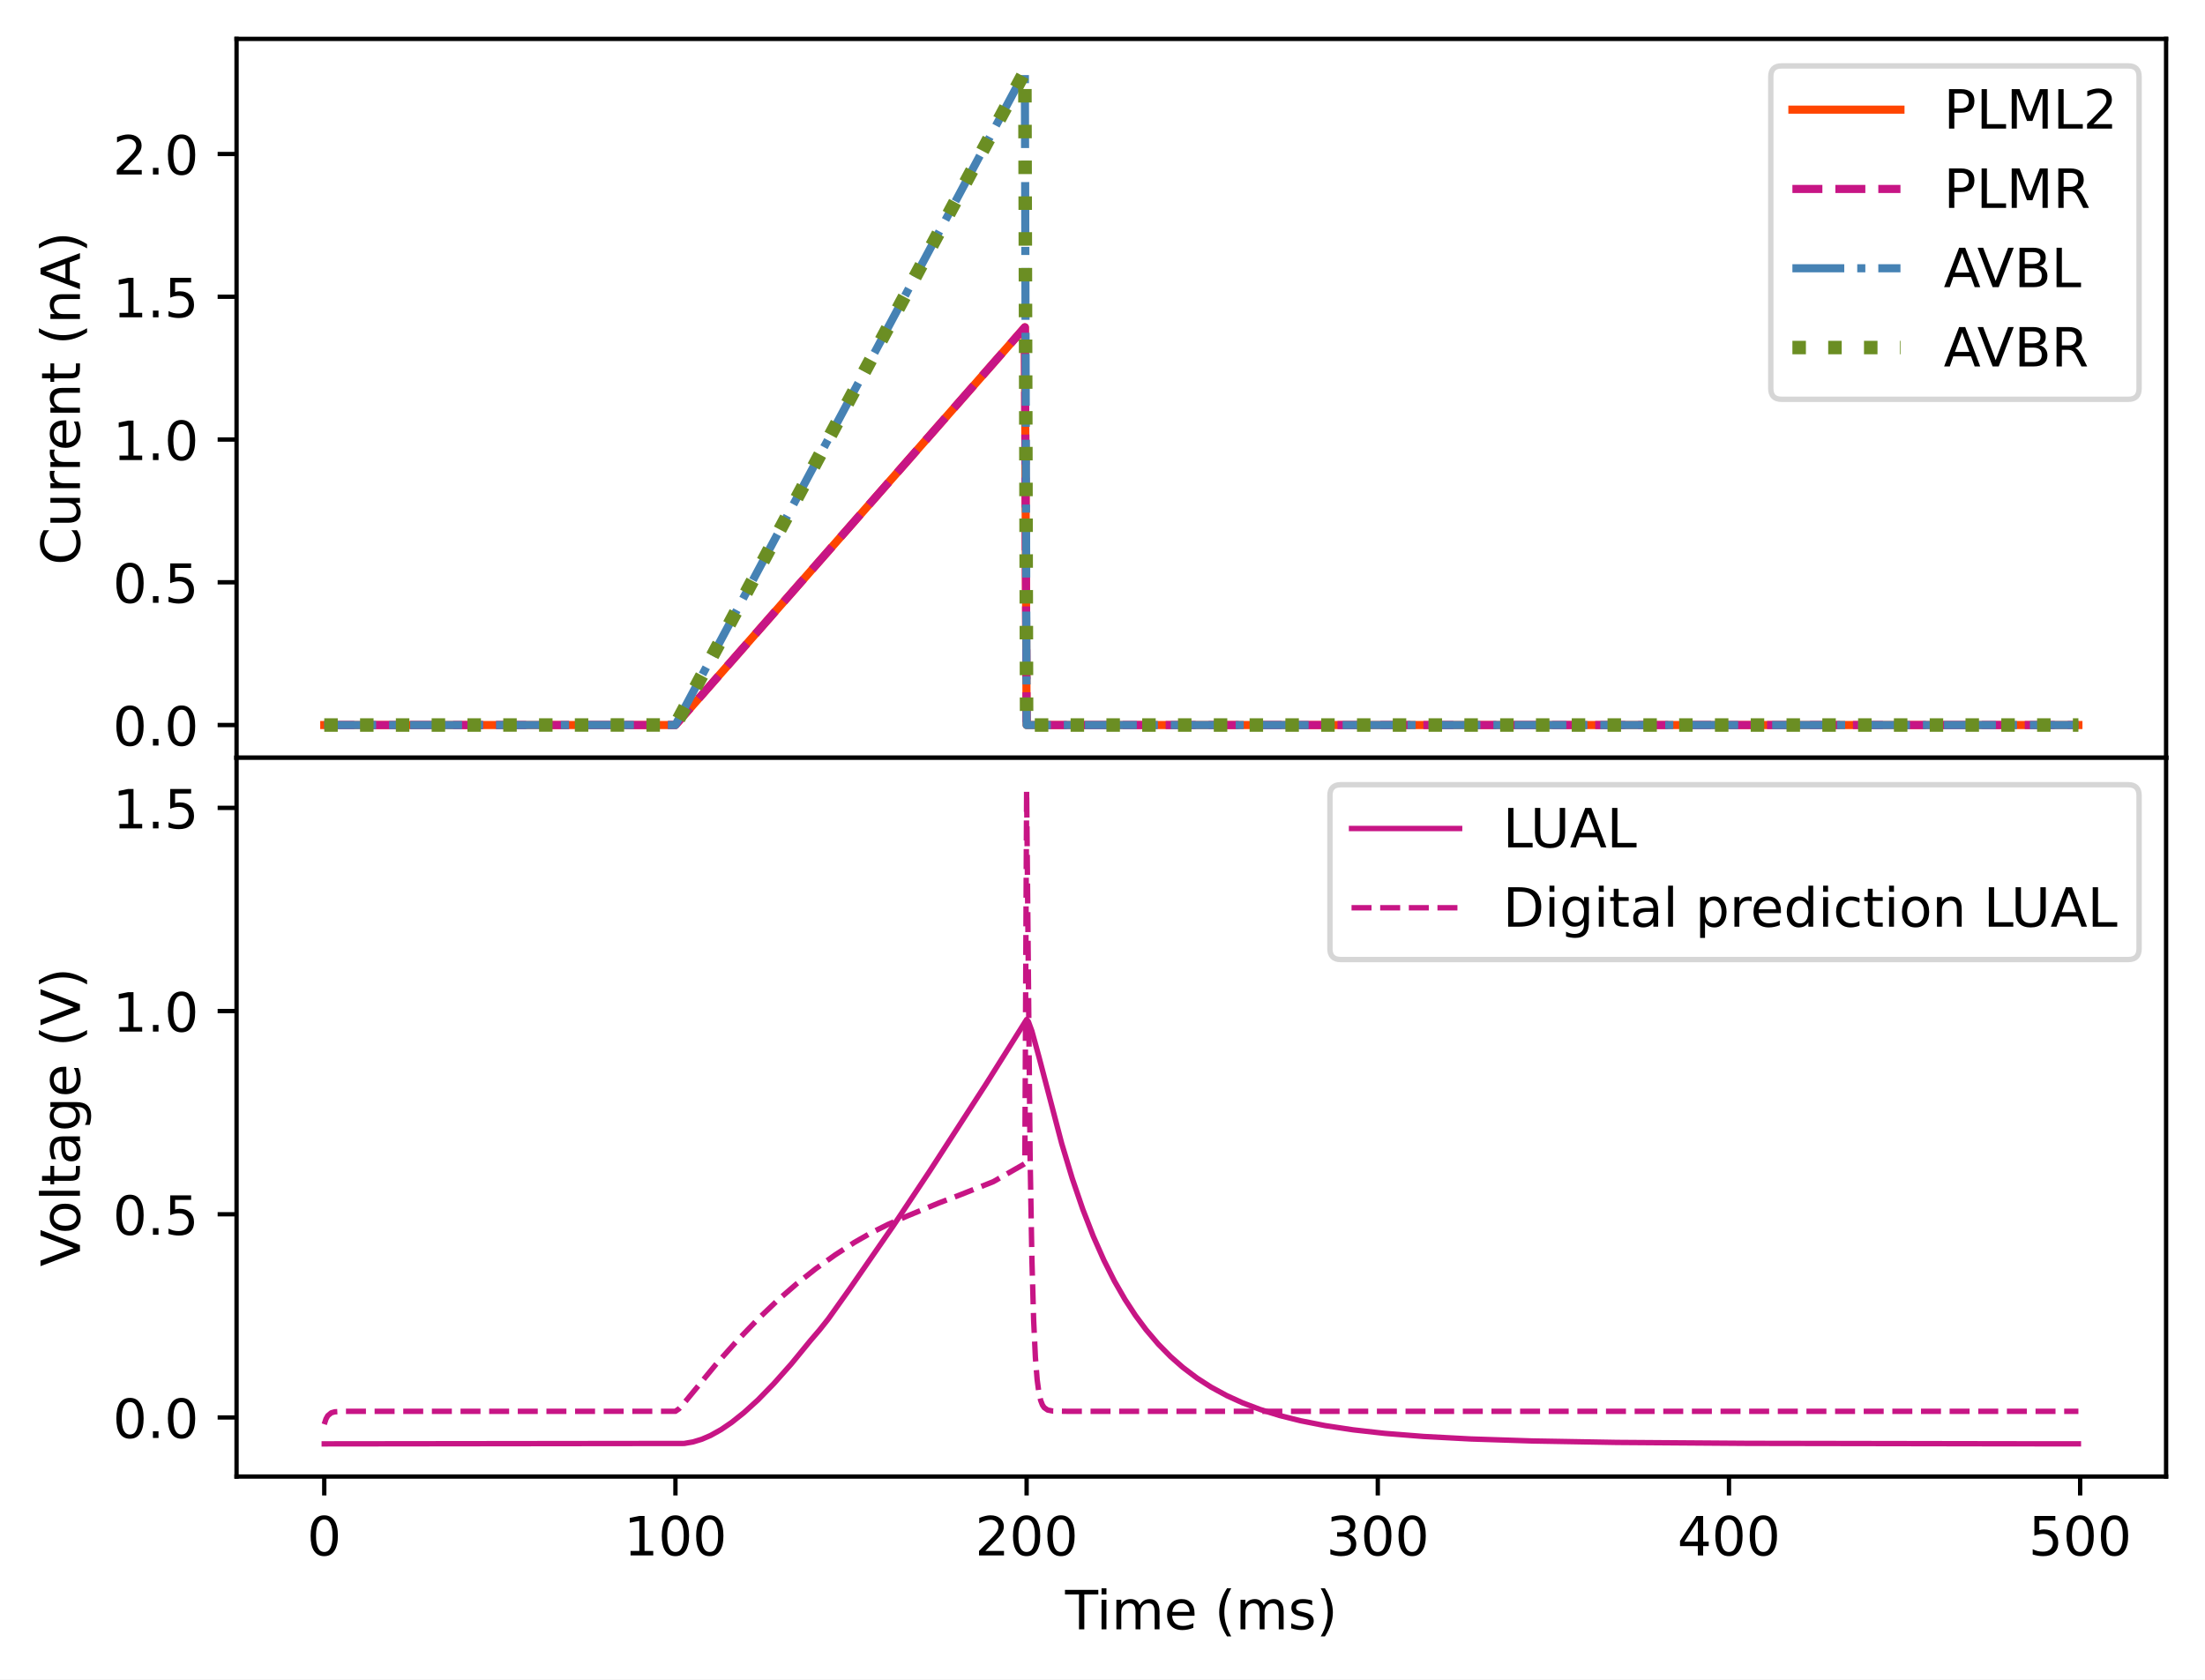
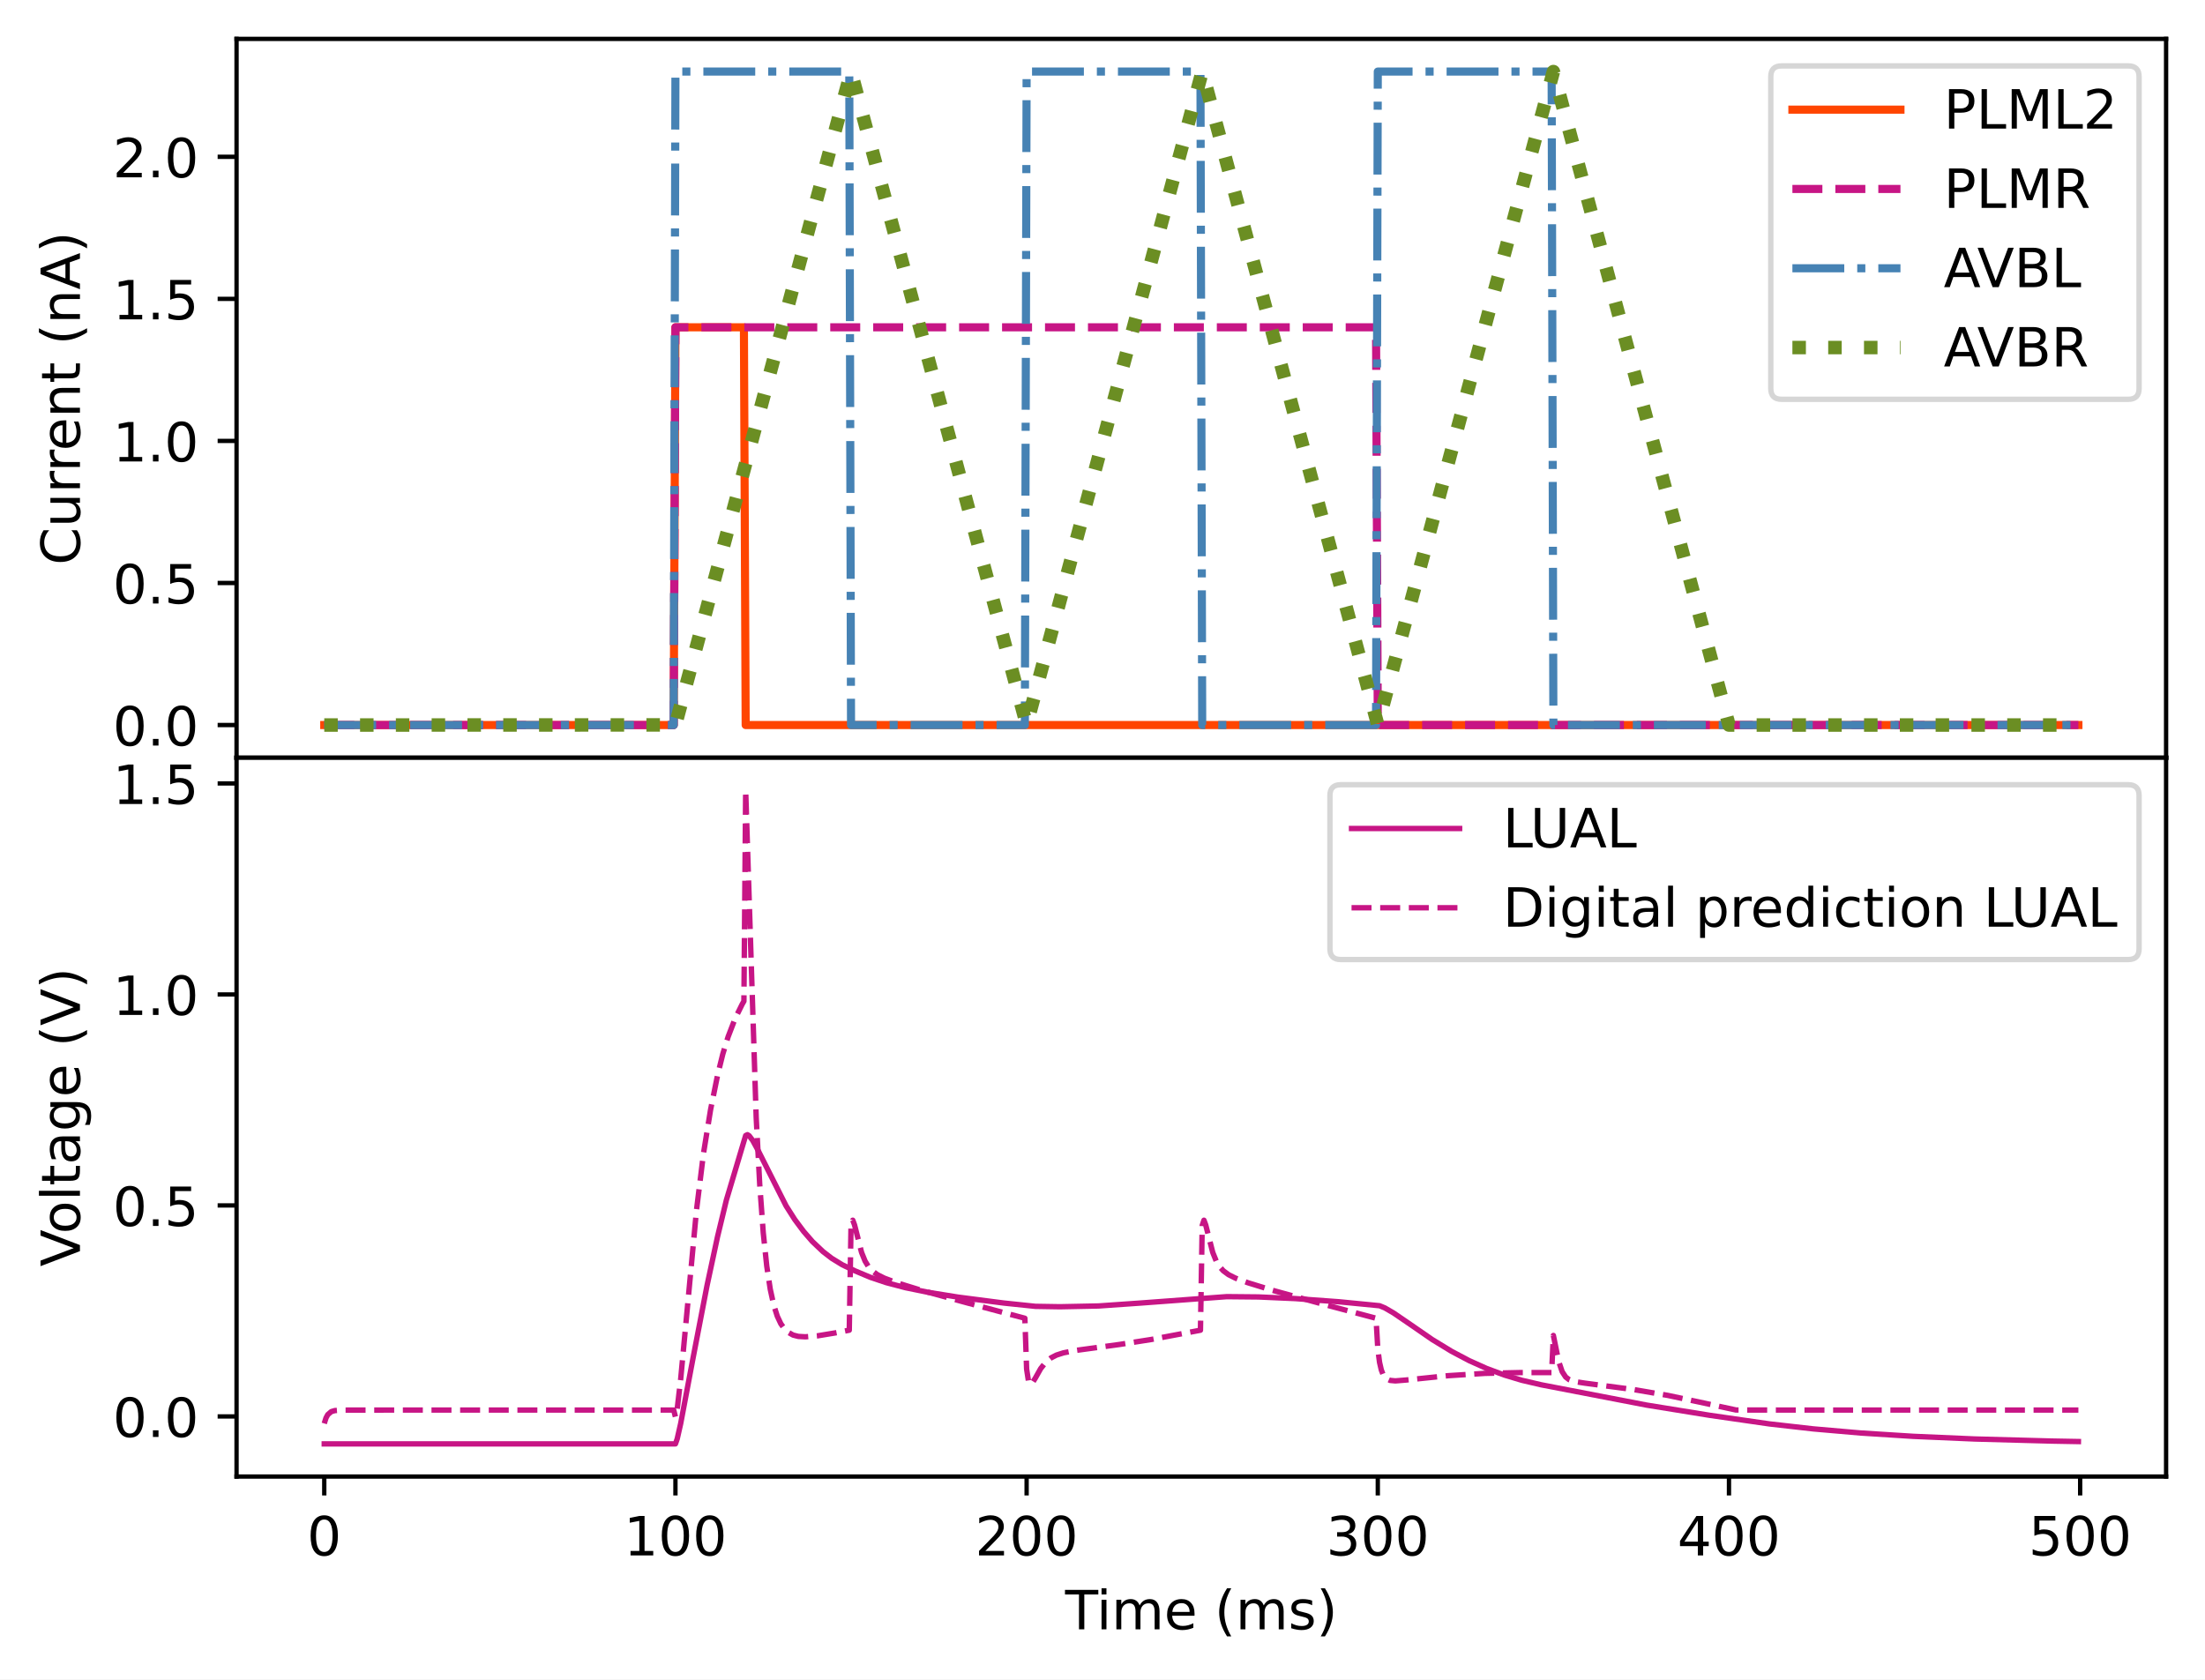
<svg xmlns="http://www.w3.org/2000/svg" xmlns:xlink="http://www.w3.org/1999/xlink" width="408.101pt" height="310.868pt" viewBox="0 0 408.101 310.868" version="1.1">
  <defs>
    <style type="text/css">*{stroke-linejoin: round; stroke-linecap: butt}</style>
  </defs>
  <g id="figure_1">
    <g id="patch_1">
      <path d="M 0 310.868  L 408.101 310.868  L 408.101 0  L 0 0  z " style="fill: #ffffff" />
    </g>
    <g id="axes_1">
      <g id="patch_2">
        <path d="M 43.781 140.256  L 400.901 140.256  L 400.901 7.2  L 43.781 7.2  z " style="fill: #ffffff" />
      </g>
      <g id="matplotlib.axis_1">
        <g id="xtick_1">
          <g id="line2d_1">
            <defs>
-               <path id="m57f9d72aee" d="M 0 0  L 0 3.5  " style="stroke: #000000; stroke-width: 0.8" />
+               <path id="mfe7b93b9a5" d="M 0 0  L 0 3.5  " style="stroke: #000000; stroke-width: 0.8" />
            </defs>
            <g>
-               <use xlink:href="#m57f9d72aee" x="60.014" y="140.256" style="stroke: #000000; stroke-width: 0.8" />
+               <use xlink:href="#mfe7b93b9a5" x="60.014" y="140.256" style="stroke: #000000; stroke-width: 0.8" />
            </g>
          </g>
        </g>
        <g id="xtick_2">
          <g id="line2d_2">
            <g>
-               <use xlink:href="#m57f9d72aee" x="125.01" y="140.256" style="stroke: #000000; stroke-width: 0.8" />
+               <use xlink:href="#mfe7b93b9a5" x="125.01" y="140.256" style="stroke: #000000; stroke-width: 0.8" />
            </g>
          </g>
        </g>
        <g id="xtick_3">
          <g id="line2d_3">
            <g>
-               <use xlink:href="#m57f9d72aee" x="190.006" y="140.256" style="stroke: #000000; stroke-width: 0.8" />
+               <use xlink:href="#mfe7b93b9a5" x="190.006" y="140.256" style="stroke: #000000; stroke-width: 0.8" />
            </g>
          </g>
        </g>
        <g id="xtick_4">
          <g id="line2d_4">
            <g>
-               <use xlink:href="#m57f9d72aee" x="255.002" y="140.256" style="stroke: #000000; stroke-width: 0.8" />
+               <use xlink:href="#mfe7b93b9a5" x="255.002" y="140.256" style="stroke: #000000; stroke-width: 0.8" />
            </g>
          </g>
        </g>
        <g id="xtick_5">
          <g id="line2d_5">
            <g>
-               <use xlink:href="#m57f9d72aee" x="319.998" y="140.256" style="stroke: #000000; stroke-width: 0.8" />
+               <use xlink:href="#mfe7b93b9a5" x="319.998" y="140.256" style="stroke: #000000; stroke-width: 0.8" />
            </g>
          </g>
        </g>
        <g id="xtick_6">
          <g id="line2d_6">
            <g>
-               <use xlink:href="#m57f9d72aee" x="384.994" y="140.256" style="stroke: #000000; stroke-width: 0.8" />
+               <use xlink:href="#mfe7b93b9a5" x="384.994" y="140.256" style="stroke: #000000; stroke-width: 0.8" />
            </g>
          </g>
        </g>
      </g>
      <g id="matplotlib.axis_2">
        <g id="ytick_1">
          <g id="line2d_7">
            <defs>
-               <path id="mf3d8ab3860" d="M 0 0  L -3.5 0  " style="stroke: #000000; stroke-width: 0.8" />
+               <path id="mc63685a106" d="M 0 0  L -3.5 0  " style="stroke: #000000; stroke-width: 0.8" />
            </defs>
            <g>
-               <use xlink:href="#mf3d8ab3860" x="43.781" y="134.208" style="stroke: #000000; stroke-width: 0.8" />
+               <use xlink:href="#mc63685a106" x="43.781" y="134.208" style="stroke: #000000; stroke-width: 0.8" />
            </g>
          </g>
          <g id="text_1">
            <text style="font: 10px 'DejaVu Sans', 'Bitstream Vera Sans', 'Computer Modern Sans Serif', 'Lucida Grande', 'Verdana', 'Geneva', 'Lucid', 'Arial', 'Helvetica', 'Avant Garde', sans-serif; text-anchor: end" x="36.781" y="138.007" transform="rotate(-0 36.78125 138.0072)">0.0</text>
          </g>
        </g>
        <g id="ytick_2">
          <g id="line2d_8">
            <g>
-               <use xlink:href="#mf3d8ab3860" x="43.781" y="107.783" style="stroke: #000000; stroke-width: 0.8" />
+               <use xlink:href="#mc63685a106" x="43.781" y="107.912" style="stroke: #000000; stroke-width: 0.8" />
            </g>
          </g>
          <g id="text_2">
-             <text style="font: 10px 'DejaVu Sans', 'Bitstream Vera Sans', 'Computer Modern Sans Serif', 'Lucida Grande', 'Verdana', 'Geneva', 'Lucid', 'Arial', 'Helvetica', 'Avant Garde', sans-serif; text-anchor: end" x="36.781" y="111.582" transform="rotate(-0 36.78125 111.5821)">0.5</text>
+             <text style="font: 10px 'DejaVu Sans', 'Bitstream Vera Sans', 'Computer Modern Sans Serif', 'Lucida Grande', 'Verdana', 'Geneva', 'Lucid', 'Arial', 'Helvetica', 'Avant Garde', sans-serif; text-anchor: end" x="36.781" y="111.712" transform="rotate(-0 36.78125 111.7116)">0.5</text>
          </g>
        </g>
        <g id="ytick_3">
          <g id="line2d_9">
            <g>
-               <use xlink:href="#mf3d8ab3860" x="43.781" y="81.358" style="stroke: #000000; stroke-width: 0.8" />
+               <use xlink:href="#mc63685a106" x="43.781" y="81.617" style="stroke: #000000; stroke-width: 0.8" />
            </g>
          </g>
          <g id="text_3">
-             <text style="font: 10px 'DejaVu Sans', 'Bitstream Vera Sans', 'Computer Modern Sans Serif', 'Lucida Grande', 'Verdana', 'Geneva', 'Lucid', 'Arial', 'Helvetica', 'Avant Garde', sans-serif; text-anchor: end" x="36.781" y="85.157" transform="rotate(-0 36.78125 85.15695)">1.0</text>
+             <text style="font: 10px 'DejaVu Sans', 'Bitstream Vera Sans', 'Computer Modern Sans Serif', 'Lucida Grande', 'Verdana', 'Geneva', 'Lucid', 'Arial', 'Helvetica', 'Avant Garde', sans-serif; text-anchor: end" x="36.781" y="85.416" transform="rotate(-0 36.78125 85.41591)">1.0</text>
          </g>
        </g>
        <g id="ytick_4">
          <g id="line2d_10">
            <g>
-               <use xlink:href="#mf3d8ab3860" x="43.781" y="54.933" style="stroke: #000000; stroke-width: 0.8" />
+               <use xlink:href="#mc63685a106" x="43.781" y="55.321" style="stroke: #000000; stroke-width: 0.8" />
            </g>
          </g>
          <g id="text_4">
-             <text style="font: 10px 'DejaVu Sans', 'Bitstream Vera Sans', 'Computer Modern Sans Serif', 'Lucida Grande', 'Verdana', 'Geneva', 'Lucid', 'Arial', 'Helvetica', 'Avant Garde', sans-serif; text-anchor: end" x="36.781" y="58.732" transform="rotate(-0 36.78125 58.73181)">1.5</text>
+             <text style="font: 10px 'DejaVu Sans', 'Bitstream Vera Sans', 'Computer Modern Sans Serif', 'Lucida Grande', 'Verdana', 'Geneva', 'Lucid', 'Arial', 'Helvetica', 'Avant Garde', sans-serif; text-anchor: end" x="36.781" y="59.12" transform="rotate(-0 36.78125 59.12026)">1.5</text>
          </g>
        </g>
        <g id="ytick_5">
          <g id="line2d_11">
            <g>
-               <use xlink:href="#mf3d8ab3860" x="43.781" y="28.507" style="stroke: #000000; stroke-width: 0.8" />
+               <use xlink:href="#mc63685a106" x="43.781" y="29.025" style="stroke: #000000; stroke-width: 0.8" />
            </g>
          </g>
          <g id="text_5">
-             <text style="font: 10px 'DejaVu Sans', 'Bitstream Vera Sans', 'Computer Modern Sans Serif', 'Lucida Grande', 'Verdana', 'Geneva', 'Lucid', 'Arial', 'Helvetica', 'Avant Garde', sans-serif; text-anchor: end" x="36.781" y="32.307" transform="rotate(-0 36.78125 32.30668)">2.0</text>
+             <text style="font: 10px 'DejaVu Sans', 'Bitstream Vera Sans', 'Computer Modern Sans Serif', 'Lucida Grande', 'Verdana', 'Geneva', 'Lucid', 'Arial', 'Helvetica', 'Avant Garde', sans-serif; text-anchor: end" x="36.781" y="32.825" transform="rotate(-0 36.78125 32.82461)">2.0</text>
          </g>
        </g>
        <g id="text_6">
          <text style="font: 10px 'DejaVu Sans', 'Bitstream Vera Sans', 'Computer Modern Sans Serif', 'Lucida Grande', 'Verdana', 'Geneva', 'Lucid', 'Arial', 'Helvetica', 'Avant Garde', sans-serif; text-anchor: middle" x="14.798" y="73.728" transform="rotate(-90 14.79844 73.728)">Current (nA)</text>
        </g>
      </g>
      <g id="line2d_12">
-         <path d="M 60.014 134.208  L 125.01 134.201  L 189.681 60.58  L 190.006 134.208  L 384.669 134.208  L 384.669 134.208  " clip-path="url(#p3228302fdd)" style="fill: none; stroke: #ff4500; stroke-width: 1.5; stroke-linecap: square" />
+         <path d="M 60.014 134.208  L 124.685 134.208  L 125.01 60.58  L 137.684 60.58  L 138.009 134.208  L 384.669 134.208  L 384.669 134.208  " clip-path="url(#p15cd473038)" style="fill: none; stroke: #ff4500; stroke-width: 1.5; stroke-linecap: square" />
      </g>
      <g id="line2d_13">
-         <path d="M 60.014 134.208  L 125.01 134.201  L 189.681 60.58  L 190.006 134.208  L 384.669 134.208  L 384.669 134.208  " clip-path="url(#p3228302fdd)" style="fill: none; stroke-dasharray: 5.55,2.4; stroke-dashoffset: 0; stroke: #c71585; stroke-width: 1.5" />
+         <path d="M 60.014 134.208  L 124.685 134.208  L 125.01 60.58  L 254.677 60.58  L 255.002 134.208  L 384.669 134.208  L 384.669 134.208  " clip-path="url(#p15cd473038)" style="fill: none; stroke-dasharray: 5.55,2.4; stroke-dashoffset: 0; stroke: #c71585; stroke-width: 1.5" />
      </g>
      <g id="line2d_14">
-         <path d="M 60.014 134.208  L 125.01 134.196  L 189.681 13.248  L 190.006 134.208  L 384.669 134.208  L 384.669 134.208  " clip-path="url(#p3228302fdd)" style="fill: none; stroke-dasharray: 9.6,2.4,1.5,2.4; stroke-dashoffset: 0; stroke: #4682b4; stroke-width: 1.5" />
+         <path d="M 60.014 134.208  L 124.685 134.208  L 125.01 13.248  L 157.183 13.248  L 157.508 134.208  L 189.681 134.208  L 190.006 13.248  L 222.179 13.248  L 222.504 134.208  L 254.677 134.208  L 255.002 13.248  L 287.175 13.248  L 287.5 134.208  L 384.669 134.208  L 384.669 134.208  " clip-path="url(#p15cd473038)" style="fill: none; stroke-dasharray: 9.6,2.4,1.5,2.4; stroke-dashoffset: 0; stroke: #4682b4; stroke-width: 1.5" />
      </g>
      <g id="line2d_15">
-         <path d="M 60.014 134.208  L 125.01 134.196  L 189.681 13.248  L 190.006 134.208  L 384.669 134.208  L 384.669 134.208  " clip-path="url(#p3228302fdd)" style="fill: none; stroke-dasharray: 2.5,4.125; stroke-dashoffset: 0; stroke: #6b8e23; stroke-width: 2.5" />
+         <path d="M 60.014 134.208  L 125.01 134.184  L 157.508 13.248  L 190.006 134.184  L 222.504 13.248  L 255.002 134.184  L 287.5 13.248  L 319.998 134.208  L 384.669 134.208  L 384.669 134.208  " clip-path="url(#p15cd473038)" style="fill: none; stroke-dasharray: 2.5,4.125; stroke-dashoffset: 0; stroke: #6b8e23; stroke-width: 2.5" />
      </g>
      <g id="patch_3">
        <path d="M 43.781 140.256  L 43.781 7.2  " style="fill: none; stroke: #000000; stroke-width: 0.8; stroke-linejoin: miter; stroke-linecap: square" />
      </g>
      <g id="patch_4">
        <path d="M 400.901 140.256  L 400.901 7.2  " style="fill: none; stroke: #000000; stroke-width: 0.8; stroke-linejoin: miter; stroke-linecap: square" />
      </g>
      <g id="patch_5">
        <path d="M 43.781 140.256  L 400.901 140.256  " style="fill: none; stroke: #000000; stroke-width: 0.8; stroke-linejoin: miter; stroke-linecap: square" />
      </g>
      <g id="patch_6">
        <path d="M 43.781 7.2  L 400.901 7.2  " style="fill: none; stroke: #000000; stroke-width: 0.8; stroke-linejoin: miter; stroke-linecap: square" />
      </g>
      <g id="legend_1">
        <g id="patch_7">
          <path d="M 329.737 73.912  L 393.901 73.912  Q 395.901 73.912 395.901 71.912  L 395.901 14.2  Q 395.901 12.2 393.901 12.2  L 329.737 12.2  Q 327.737 12.2 327.737 14.2  L 327.737 71.912  Q 327.737 73.912 329.737 73.912  z " style="fill: #ffffff; opacity: 0.8; stroke: #cccccc; stroke-linejoin: miter" />
        </g>
        <g id="line2d_16">
          <path d="M 331.737 20.298  L 341.737 20.298  L 351.737 20.298  " style="fill: none; stroke: #ff4500; stroke-width: 1.5; stroke-linecap: square" />
        </g>
        <g id="text_7">
          <text style="font: 10px 'DejaVu Sans', 'Bitstream Vera Sans', 'Computer Modern Sans Serif', 'Lucida Grande', 'Verdana', 'Geneva', 'Lucid', 'Arial', 'Helvetica', 'Avant Garde', sans-serif; text-anchor: start" x="359.737" y="23.798" transform="rotate(-0 359.7372 23.79844)">PLML2</text>
        </g>
        <g id="line2d_17">
          <path d="M 331.737 34.977  L 341.737 34.977  L 351.737 34.977  " style="fill: none; stroke-dasharray: 5.55,2.4; stroke-dashoffset: 0; stroke: #c71585; stroke-width: 1.5" />
        </g>
        <g id="text_8">
          <text style="font: 10px 'DejaVu Sans', 'Bitstream Vera Sans', 'Computer Modern Sans Serif', 'Lucida Grande', 'Verdana', 'Geneva', 'Lucid', 'Arial', 'Helvetica', 'Avant Garde', sans-serif; text-anchor: start" x="359.737" y="38.477" transform="rotate(-0 359.7372 38.47656)">PLMR</text>
        </g>
        <g id="line2d_18">
          <path d="M 331.737 49.655  L 341.737 49.655  L 351.737 49.655  " style="fill: none; stroke-dasharray: 9.6,2.4,1.5,2.4; stroke-dashoffset: 0; stroke: #4682b4; stroke-width: 1.5" />
        </g>
        <g id="text_9">
          <text style="font: 10px 'DejaVu Sans', 'Bitstream Vera Sans', 'Computer Modern Sans Serif', 'Lucida Grande', 'Verdana', 'Geneva', 'Lucid', 'Arial', 'Helvetica', 'Avant Garde', sans-serif; text-anchor: start" x="359.737" y="53.155" transform="rotate(-0 359.7372 53.15469)">AVBL</text>
        </g>
        <g id="line2d_19">
          <path d="M 331.737 64.333  L 341.737 64.333  L 351.737 64.333  " style="fill: none; stroke-dasharray: 2.5,4.125; stroke-dashoffset: 0; stroke: #6b8e23; stroke-width: 2.5" />
        </g>
        <g id="text_10">
          <text style="font: 10px 'DejaVu Sans', 'Bitstream Vera Sans', 'Computer Modern Sans Serif', 'Lucida Grande', 'Verdana', 'Geneva', 'Lucid', 'Arial', 'Helvetica', 'Avant Garde', sans-serif; text-anchor: start" x="359.737" y="67.833" transform="rotate(-0 359.7372 67.83281)">AVBR</text>
        </g>
      </g>
    </g>
    <g id="axes_2">
      <g id="patch_8">
        <path d="M 43.781 273.312  L 400.901 273.312  L 400.901 140.256  L 43.781 140.256  z " style="fill: #ffffff" />
      </g>
      <g id="matplotlib.axis_3">
        <g id="xtick_7">
          <g id="line2d_20">
            <g>
-               <use xlink:href="#m57f9d72aee" x="60.014" y="273.312" style="stroke: #000000; stroke-width: 0.8" />
+               <use xlink:href="#mfe7b93b9a5" x="60.014" y="273.312" style="stroke: #000000; stroke-width: 0.8" />
            </g>
          </g>
          <g id="text_11">
            <text style="font: 10px 'DejaVu Sans', 'Bitstream Vera Sans', 'Computer Modern Sans Serif', 'Lucida Grande', 'Verdana', 'Geneva', 'Lucid', 'Arial', 'Helvetica', 'Avant Garde', sans-serif; text-anchor: middle" x="60.014" y="287.91" transform="rotate(-0 60.01398 287.9104)">0</text>
          </g>
        </g>
        <g id="xtick_8">
          <g id="line2d_21">
            <g>
-               <use xlink:href="#m57f9d72aee" x="125.01" y="273.312" style="stroke: #000000; stroke-width: 0.8" />
+               <use xlink:href="#mfe7b93b9a5" x="125.01" y="273.312" style="stroke: #000000; stroke-width: 0.8" />
            </g>
          </g>
          <g id="text_12">
            <text style="font: 10px 'DejaVu Sans', 'Bitstream Vera Sans', 'Computer Modern Sans Serif', 'Lucida Grande', 'Verdana', 'Geneva', 'Lucid', 'Arial', 'Helvetica', 'Avant Garde', sans-serif; text-anchor: middle" x="125.01" y="287.91" transform="rotate(-0 125.0099 287.9104)">100</text>
          </g>
        </g>
        <g id="xtick_9">
          <g id="line2d_22">
            <g>
-               <use xlink:href="#m57f9d72aee" x="190.006" y="273.312" style="stroke: #000000; stroke-width: 0.8" />
+               <use xlink:href="#mfe7b93b9a5" x="190.006" y="273.312" style="stroke: #000000; stroke-width: 0.8" />
            </g>
          </g>
          <g id="text_13">
            <text style="font: 10px 'DejaVu Sans', 'Bitstream Vera Sans', 'Computer Modern Sans Serif', 'Lucida Grande', 'Verdana', 'Geneva', 'Lucid', 'Arial', 'Helvetica', 'Avant Garde', sans-serif; text-anchor: middle" x="190.006" y="287.91" transform="rotate(-0 190.0058 287.9104)">200</text>
          </g>
        </g>
        <g id="xtick_10">
          <g id="line2d_23">
            <g>
-               <use xlink:href="#m57f9d72aee" x="255.002" y="273.312" style="stroke: #000000; stroke-width: 0.8" />
+               <use xlink:href="#mfe7b93b9a5" x="255.002" y="273.312" style="stroke: #000000; stroke-width: 0.8" />
            </g>
          </g>
          <g id="text_14">
            <text style="font: 10px 'DejaVu Sans', 'Bitstream Vera Sans', 'Computer Modern Sans Serif', 'Lucida Grande', 'Verdana', 'Geneva', 'Lucid', 'Arial', 'Helvetica', 'Avant Garde', sans-serif; text-anchor: middle" x="255.002" y="287.91" transform="rotate(-0 255.0017 287.9104)">300</text>
          </g>
        </g>
        <g id="xtick_11">
          <g id="line2d_24">
            <g>
-               <use xlink:href="#m57f9d72aee" x="319.998" y="273.312" style="stroke: #000000; stroke-width: 0.8" />
+               <use xlink:href="#mfe7b93b9a5" x="319.998" y="273.312" style="stroke: #000000; stroke-width: 0.8" />
            </g>
          </g>
          <g id="text_15">
            <text style="font: 10px 'DejaVu Sans', 'Bitstream Vera Sans', 'Computer Modern Sans Serif', 'Lucida Grande', 'Verdana', 'Geneva', 'Lucid', 'Arial', 'Helvetica', 'Avant Garde', sans-serif; text-anchor: middle" x="319.998" y="287.91" transform="rotate(-0 319.9976 287.9104)">400</text>
          </g>
        </g>
        <g id="xtick_12">
          <g id="line2d_25">
            <g>
-               <use xlink:href="#m57f9d72aee" x="384.994" y="273.312" style="stroke: #000000; stroke-width: 0.8" />
+               <use xlink:href="#mfe7b93b9a5" x="384.994" y="273.312" style="stroke: #000000; stroke-width: 0.8" />
            </g>
          </g>
          <g id="text_16">
            <text style="font: 10px 'DejaVu Sans', 'Bitstream Vera Sans', 'Computer Modern Sans Serif', 'Lucida Grande', 'Verdana', 'Geneva', 'Lucid', 'Arial', 'Helvetica', 'Avant Garde', sans-serif; text-anchor: middle" x="384.994" y="287.91" transform="rotate(-0 384.9935 287.9104)">500</text>
          </g>
        </g>
        <g id="text_17">
          <text style="font: 10px 'DejaVu Sans', 'Bitstream Vera Sans', 'Computer Modern Sans Serif', 'Lucida Grande', 'Verdana', 'Geneva', 'Lucid', 'Arial', 'Helvetica', 'Avant Garde', sans-serif; text-anchor: middle" x="222.341" y="301.589" transform="rotate(-0 222.3413 301.5886)">Time (ms)</text>
        </g>
      </g>
      <g id="matplotlib.axis_4">
        <g id="ytick_6">
          <g id="line2d_26">
            <g>
-               <use xlink:href="#mf3d8ab3860" x="43.781" y="262.375" style="stroke: #000000; stroke-width: 0.8" />
+               <use xlink:href="#mc63685a106" x="43.781" y="262.187" style="stroke: #000000; stroke-width: 0.8" />
            </g>
          </g>
          <g id="text_18">
-             <text style="font: 10px 'DejaVu Sans', 'Bitstream Vera Sans', 'Computer Modern Sans Serif', 'Lucida Grande', 'Verdana', 'Geneva', 'Lucid', 'Arial', 'Helvetica', 'Avant Garde', sans-serif; text-anchor: end" x="36.781" y="266.174" transform="rotate(-0 36.78125 266.1738)">0.0</text>
+             <text style="font: 10px 'DejaVu Sans', 'Bitstream Vera Sans', 'Computer Modern Sans Serif', 'Lucida Grande', 'Verdana', 'Geneva', 'Lucid', 'Arial', 'Helvetica', 'Avant Garde', sans-serif; text-anchor: end" x="36.781" y="265.986" transform="rotate(-0 36.78125 265.9858)">0.0</text>
          </g>
        </g>
        <g id="ytick_7">
          <g id="line2d_27">
            <g>
-               <use xlink:href="#mf3d8ab3860" x="43.781" y="224.763" style="stroke: #000000; stroke-width: 0.8" />
+               <use xlink:href="#mc63685a106" x="43.781" y="223.13" style="stroke: #000000; stroke-width: 0.8" />
            </g>
          </g>
          <g id="text_19">
-             <text style="font: 10px 'DejaVu Sans', 'Bitstream Vera Sans', 'Computer Modern Sans Serif', 'Lucida Grande', 'Verdana', 'Geneva', 'Lucid', 'Arial', 'Helvetica', 'Avant Garde', sans-serif; text-anchor: end" x="36.781" y="228.563" transform="rotate(-0 36.78125 228.5627)">0.5</text>
+             <text style="font: 10px 'DejaVu Sans', 'Bitstream Vera Sans', 'Computer Modern Sans Serif', 'Lucida Grande', 'Verdana', 'Geneva', 'Lucid', 'Arial', 'Helvetica', 'Avant Garde', sans-serif; text-anchor: end" x="36.781" y="226.929" transform="rotate(-0 36.78125 226.9291)">0.5</text>
          </g>
        </g>
        <g id="ytick_8">
          <g id="line2d_28">
            <g>
-               <use xlink:href="#mf3d8ab3860" x="43.781" y="187.152" style="stroke: #000000; stroke-width: 0.8" />
+               <use xlink:href="#mc63685a106" x="43.781" y="184.073" style="stroke: #000000; stroke-width: 0.8" />
            </g>
          </g>
          <g id="text_20">
-             <text style="font: 10px 'DejaVu Sans', 'Bitstream Vera Sans', 'Computer Modern Sans Serif', 'Lucida Grande', 'Verdana', 'Geneva', 'Lucid', 'Arial', 'Helvetica', 'Avant Garde', sans-serif; text-anchor: end" x="36.781" y="190.952" transform="rotate(-0 36.78125 190.9516)">1.0</text>
+             <text style="font: 10px 'DejaVu Sans', 'Bitstream Vera Sans', 'Computer Modern Sans Serif', 'Lucida Grande', 'Verdana', 'Geneva', 'Lucid', 'Arial', 'Helvetica', 'Avant Garde', sans-serif; text-anchor: end" x="36.781" y="187.872" transform="rotate(-0 36.78125 187.8724)">1.0</text>
          </g>
        </g>
        <g id="ytick_9">
          <g id="line2d_29">
            <g>
-               <use xlink:href="#mf3d8ab3860" x="43.781" y="149.541" style="stroke: #000000; stroke-width: 0.8" />
+               <use xlink:href="#mc63685a106" x="43.781" y="145.016" style="stroke: #000000; stroke-width: 0.8" />
            </g>
          </g>
          <g id="text_21">
-             <text style="font: 10px 'DejaVu Sans', 'Bitstream Vera Sans', 'Computer Modern Sans Serif', 'Lucida Grande', 'Verdana', 'Geneva', 'Lucid', 'Arial', 'Helvetica', 'Avant Garde', sans-serif; text-anchor: end" x="36.781" y="153.341" transform="rotate(-0 36.78125 153.3405)">1.5</text>
+             <text style="font: 10px 'DejaVu Sans', 'Bitstream Vera Sans', 'Computer Modern Sans Serif', 'Lucida Grande', 'Verdana', 'Geneva', 'Lucid', 'Arial', 'Helvetica', 'Avant Garde', sans-serif; text-anchor: end" x="36.781" y="148.816" transform="rotate(-0 36.78125 148.8156)">1.5</text>
          </g>
        </g>
        <g id="text_22">
          <text style="font: 10px 'DejaVu Sans', 'Bitstream Vera Sans', 'Computer Modern Sans Serif', 'Lucida Grande', 'Verdana', 'Geneva', 'Lucid', 'Arial', 'Helvetica', 'Avant Garde', sans-serif; text-anchor: middle" x="14.798" y="206.784" transform="rotate(-90 14.79844 206.784)">Voltage (V)</text>
        </g>
      </g>
      <g id="line2d_30">
-         <path d="M 60.014 267.264  L 126.635 267.187  L 128.26 266.906  L 129.885 266.411  L 131.509 265.711  L 133.459 264.623  L 135.409 263.295  L 137.684 261.485  L 140.284 259.125  L 143.209 256.121  L 146.459 252.462  L 150.033 248.099  L 151.658 246.207  L 153.283 244.163  L 157.183 238.682  L 165.307 226.933  L 172.132 216.678  L 182.531 200.6  L 190.006 188.714  L 190.331 189.089  L 190.981 190.854  L 192.281 195.598  L 196.505 211.69  L 198.455 218.145  L 200.405 223.852  L 202.355 228.867  L 204.305 233.267  L 206.255 237.129  L 208.205 240.521  L 210.155 243.503  L 212.104 246.129  L 214.379 248.802  L 216.654 251.112  L 218.929 253.113  L 221.529 255.076  L 224.129 256.747  L 227.053 258.336  L 229.978 259.667  L 233.228 260.899  L 236.803 262.009  L 240.703 262.986  L 245.252 263.884  L 250.452 264.668  L 256.302 265.323  L 263.451 265.892  L 272.226 266.358  L 283.6 266.727  L 299.199 266.996  L 323.572 267.17  L 372.319 267.251  L 384.669 267.256  L 384.669 267.256  " clip-path="url(#pee38c41880)" style="fill: none; stroke: #c71585; stroke-linecap: square" />
+         <path d="M 60.014 267.264  L 125.01 267.264  L 125.335 266.341  L 125.985 263.48  L 128.26 251.421  L 130.86 237.946  L 132.809 228.877  L 134.434 222.151  L 137.684 211.261  L 138.009 210.194  L 138.334 210.032  L 138.659 210.231  L 139.309 211.103  L 140.284 212.894  L 145.484 223.204  L 147.108 225.758  L 148.733 227.937  L 150.358 229.812  L 152.308 231.664  L 153.933 232.916  L 155.883 234.112  L 158.158 235.205  L 161.083 236.435  L 164.007 237.415  L 167.582 238.353  L 171.807 239.216  L 177.332 240.103  L 185.781 241.197  L 191.631 241.809  L 196.18 241.883  L 203.33 241.738  L 211.129 241.195  L 227.053 240.014  L 232.903 240.07  L 239.728 240.372  L 247.852 240.964  L 255.327 241.695  L 256.302 242.096  L 257.927 243.042  L 261.176 245.261  L 265.076 247.954  L 268.651 250.132  L 271.901 251.851  L 275.15 253.31  L 278.4 254.515  L 281.65 255.493  L 285.225 256.326  L 304.724 260.082  L 316.423 261.976  L 327.472 263.569  L 335.597 264.491  L 344.371 265.253  L 354.12 265.87  L 365.495 266.362  L 379.794 266.746  L 384.669 266.835  L 384.669 266.835  " clip-path="url(#p40c8f092b7)" style="fill: none; stroke: #c71585; stroke-linecap: square" />
      </g>
      <g id="line2d_31">
-         <path d="M 60.014 263.629  L 60.339 262.637  L 60.664 262.055  L 61.314 261.515  L 61.964 261.331  L 63.589 261.243  L 77.888 261.236  L 125.01 261.233  L 125.66 260.783  L 126.96 259.289  L 132.484 252.58  L 136.384 248.213  L 140.284 244.164  L 143.859 240.75  L 147.433 237.646  L 151.008 234.821  L 154.583 232.276  L 158.158 229.955  L 161.083 228.282  L 164.332 226.654  L 167.907 225.089  L 173.757 222.676  L 177.657 221.187  L 183.831 218.736  L 189.356 215.582  L 189.681 215.361  L 190.006 146.304  L 190.656 214.441  L 190.981 232.941  L 191.306 244.382  L 191.631 251.27  L 191.956 255.371  L 192.281 257.797  L 192.606 259.224  L 192.931 260.061  L 193.256 260.551  L 193.906 261.004  L 194.88 261.191  L 197.48 261.236  L 343.071 261.236  L 384.669 261.236  L 384.669 261.236  " clip-path="url(#pee38c41880)" style="fill: none; stroke-dasharray: 3.7,1.6; stroke-dashoffset: 0; stroke: #c71585" />
+         <path d="M 60.014 263.489  L 60.339 262.459  L 60.664 261.854  L 61.314 261.294  L 61.964 261.103  L 63.264 261.016  L 71.713 261.005  L 124.685 261.005  L 125.01 262.271  L 125.335 260.825  L 125.985 255.229  L 128.91 223.977  L 130.21 213.46  L 131.509 205.43  L 132.809 199.018  L 133.784 195.075  L 134.759 191.909  L 136.059 188.534  L 137.359 185.893  L 137.684 185.32  L 138.009 146.304  L 139.959 206.904  L 140.609 219.265  L 141.259 228.141  L 141.909 234.345  L 142.559 238.64  L 143.209 241.601  L 143.859 243.63  L 144.509 245.014  L 145.159 245.948  L 145.809 246.577  L 146.784 247.125  L 147.758 247.375  L 149.058 247.448  L 151.333 247.263  L 154.583 246.725  L 157.183 246.219  L 157.508 226.847  L 157.833 225.864  L 158.158 226.738  L 159.458 231.826  L 160.108 233.433  L 160.758 234.498  L 161.408 235.221  L 162.383 235.944  L 163.682 236.593  L 165.957 237.438  L 170.507 238.837  L 178.956 241.153  L 189.681 244.013  L 190.006 253.41  L 190.331 255.53  L 190.656 256.234  L 190.981 256.115  L 191.631 255.07  L 192.606 253.335  L 193.581 252.104  L 194.556 251.325  L 195.53 250.829  L 196.83 250.412  L 199.105 249.967  L 207.23 248.86  L 213.079 247.942  L 222.179 246.225  L 222.504 226.852  L 222.829 225.868  L 223.154 226.741  L 224.454 231.827  L 225.104 233.434  L 225.754 234.499  L 226.403 235.221  L 227.378 235.944  L 228.678 236.593  L 230.953 237.438  L 235.503 238.837  L 243.952 241.153  L 254.677 244.013  L 255.002 249.665  L 255.327 252.177  L 255.652 253.581  L 255.977 254.414  L 256.627 255.221  L 257.277 255.515  L 258.251 255.607  L 260.201 255.449  L 268.001 254.645  L 274.825 254.213  L 281.325 254.068  L 287.175 254.067  L 287.5 247.197  L 288.475 251.984  L 289.125 253.898  L 289.775 254.889  L 290.424 255.385  L 291.399 255.729  L 293.349 256.027  L 302.449 257.224  L 308.623 258.282  L 314.473 259.517  L 321.298 260.994  L 329.097 261.005  L 384.669 261.005  L 384.669 261.005  " clip-path="url(#p40c8f092b7)" style="fill: none; stroke-dasharray: 3.7,1.6; stroke-dashoffset: 0; stroke: #c71585" />
      </g>
      <g id="patch_9">
        <path d="M 43.781 273.312  L 43.781 140.256  " style="fill: none; stroke: #000000; stroke-width: 0.8; stroke-linejoin: miter; stroke-linecap: square" />
      </g>
      <g id="patch_10">
        <path d="M 400.901 273.312  L 400.901 140.256  " style="fill: none; stroke: #000000; stroke-width: 0.8; stroke-linejoin: miter; stroke-linecap: square" />
      </g>
      <g id="patch_11">
        <path d="M 43.781 273.312  L 400.901 273.312  " style="fill: none; stroke: #000000; stroke-width: 0.8; stroke-linejoin: miter; stroke-linecap: square" />
      </g>
      <g id="patch_12">
        <path d="M 43.781 140.256  L 400.901 140.256  " style="fill: none; stroke: #000000; stroke-width: 0.8; stroke-linejoin: miter; stroke-linecap: square" />
      </g>
      <g id="legend_2">
        <g id="patch_13">
          <path d="M 248.143 177.612  L 393.901 177.612  Q 395.901 177.612 395.901 175.612  L 395.901 147.256  Q 395.901 145.256 393.901 145.256  L 248.143 145.256  Q 246.143 145.256 246.143 147.256  L 246.143 175.612  Q 246.143 177.612 248.143 177.612  z " style="fill: #ffffff; opacity: 0.8; stroke: #cccccc; stroke-linejoin: miter" />
        </g>
        <g id="line2d_32">
          <path d="M 250.143 153.354  L 260.143 153.354  L 270.143 153.354  " style="fill: none; stroke: #c71585; stroke-linecap: square" />
        </g>
        <g id="text_23">
          <text style="font: 10px 'DejaVu Sans', 'Bitstream Vera Sans', 'Computer Modern Sans Serif', 'Lucida Grande', 'Verdana', 'Geneva', 'Lucid', 'Arial', 'Helvetica', 'Avant Garde', sans-serif; text-anchor: start" x="278.143" y="156.854" transform="rotate(-0 278.1434 156.8544)">LUAL</text>
        </g>
        <g id="line2d_33">
          <path d="M 250.143 168.033  L 260.143 168.033  L 270.143 168.033  " style="fill: none; stroke-dasharray: 3.7,1.6; stroke-dashoffset: 0; stroke: #c71585" />
        </g>
        <g id="text_24">
          <text style="font: 10px 'DejaVu Sans', 'Bitstream Vera Sans', 'Computer Modern Sans Serif', 'Lucida Grande', 'Verdana', 'Geneva', 'Lucid', 'Arial', 'Helvetica', 'Avant Garde', sans-serif; text-anchor: start" x="278.143" y="171.533" transform="rotate(-0 278.1434 171.5326)">Digital prediction LUAL</text>
        </g>
      </g>
    </g>
  </g>
  <defs>
-     <clipPath id="p3228302fdd">
+     <clipPath id="p15cd473038">
      <rect x="43.781" y="7.2" width="357.12" height="133.056" />
    </clipPath>
-     <clipPath id="pee38c41880">
+     <clipPath id="p40c8f092b7">
      <rect x="43.781" y="140.256" width="357.12" height="133.056" />
    </clipPath>
  </defs>
</svg>
